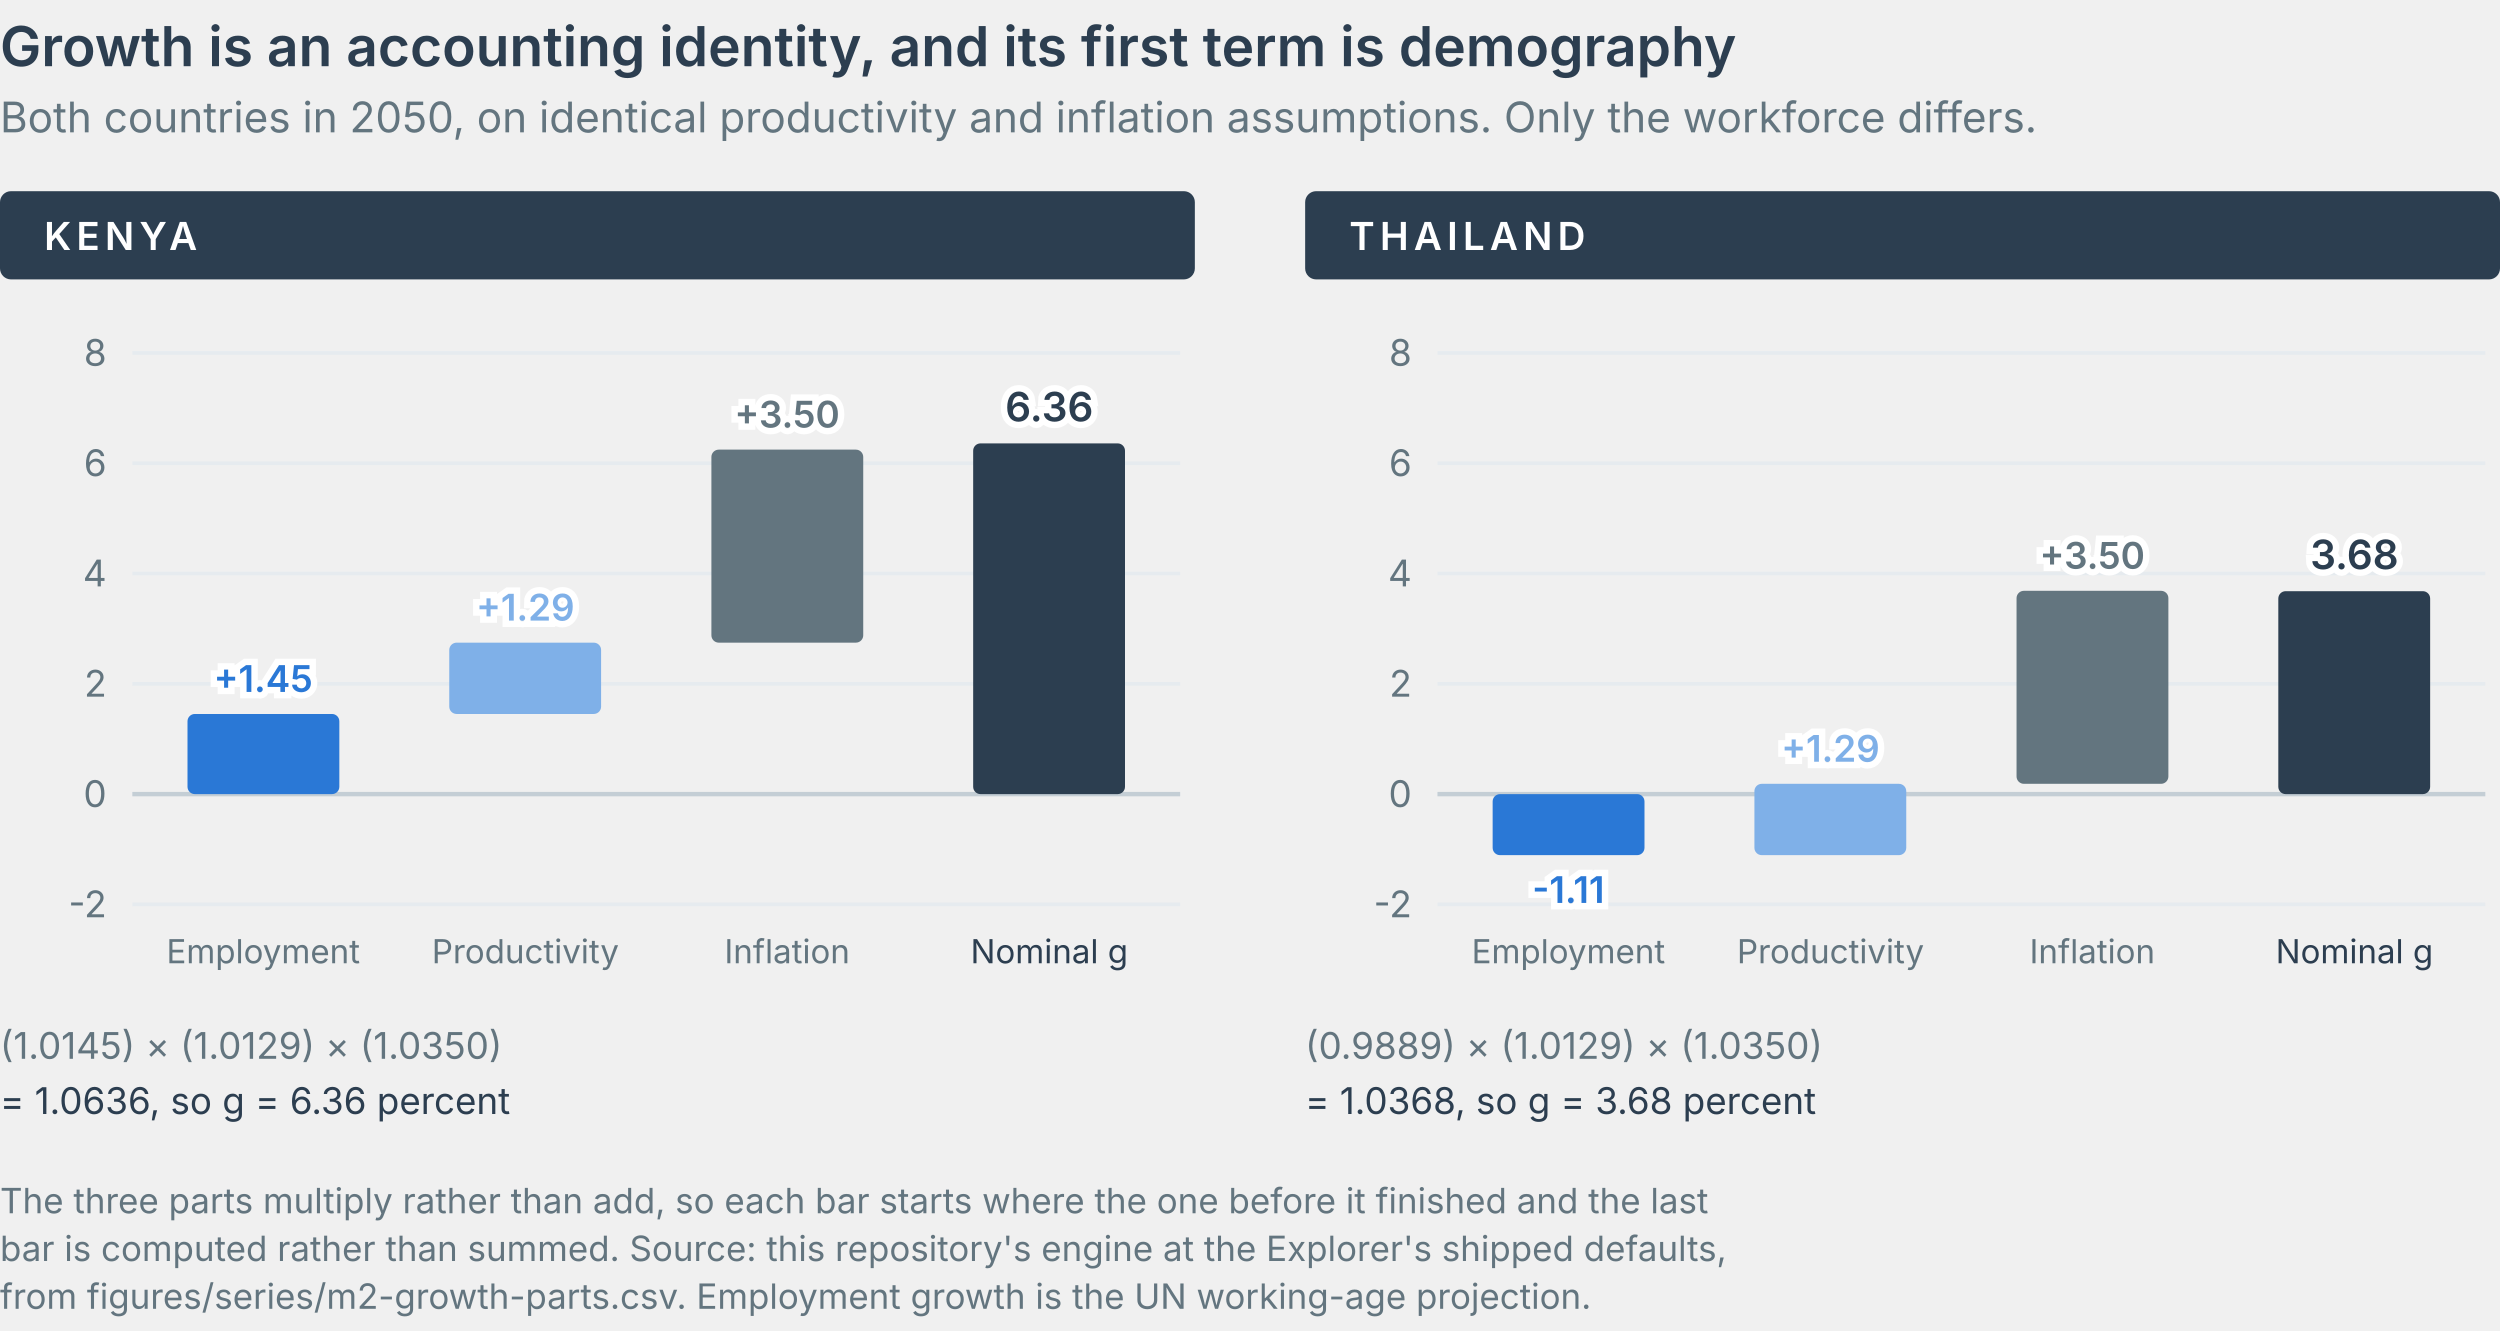
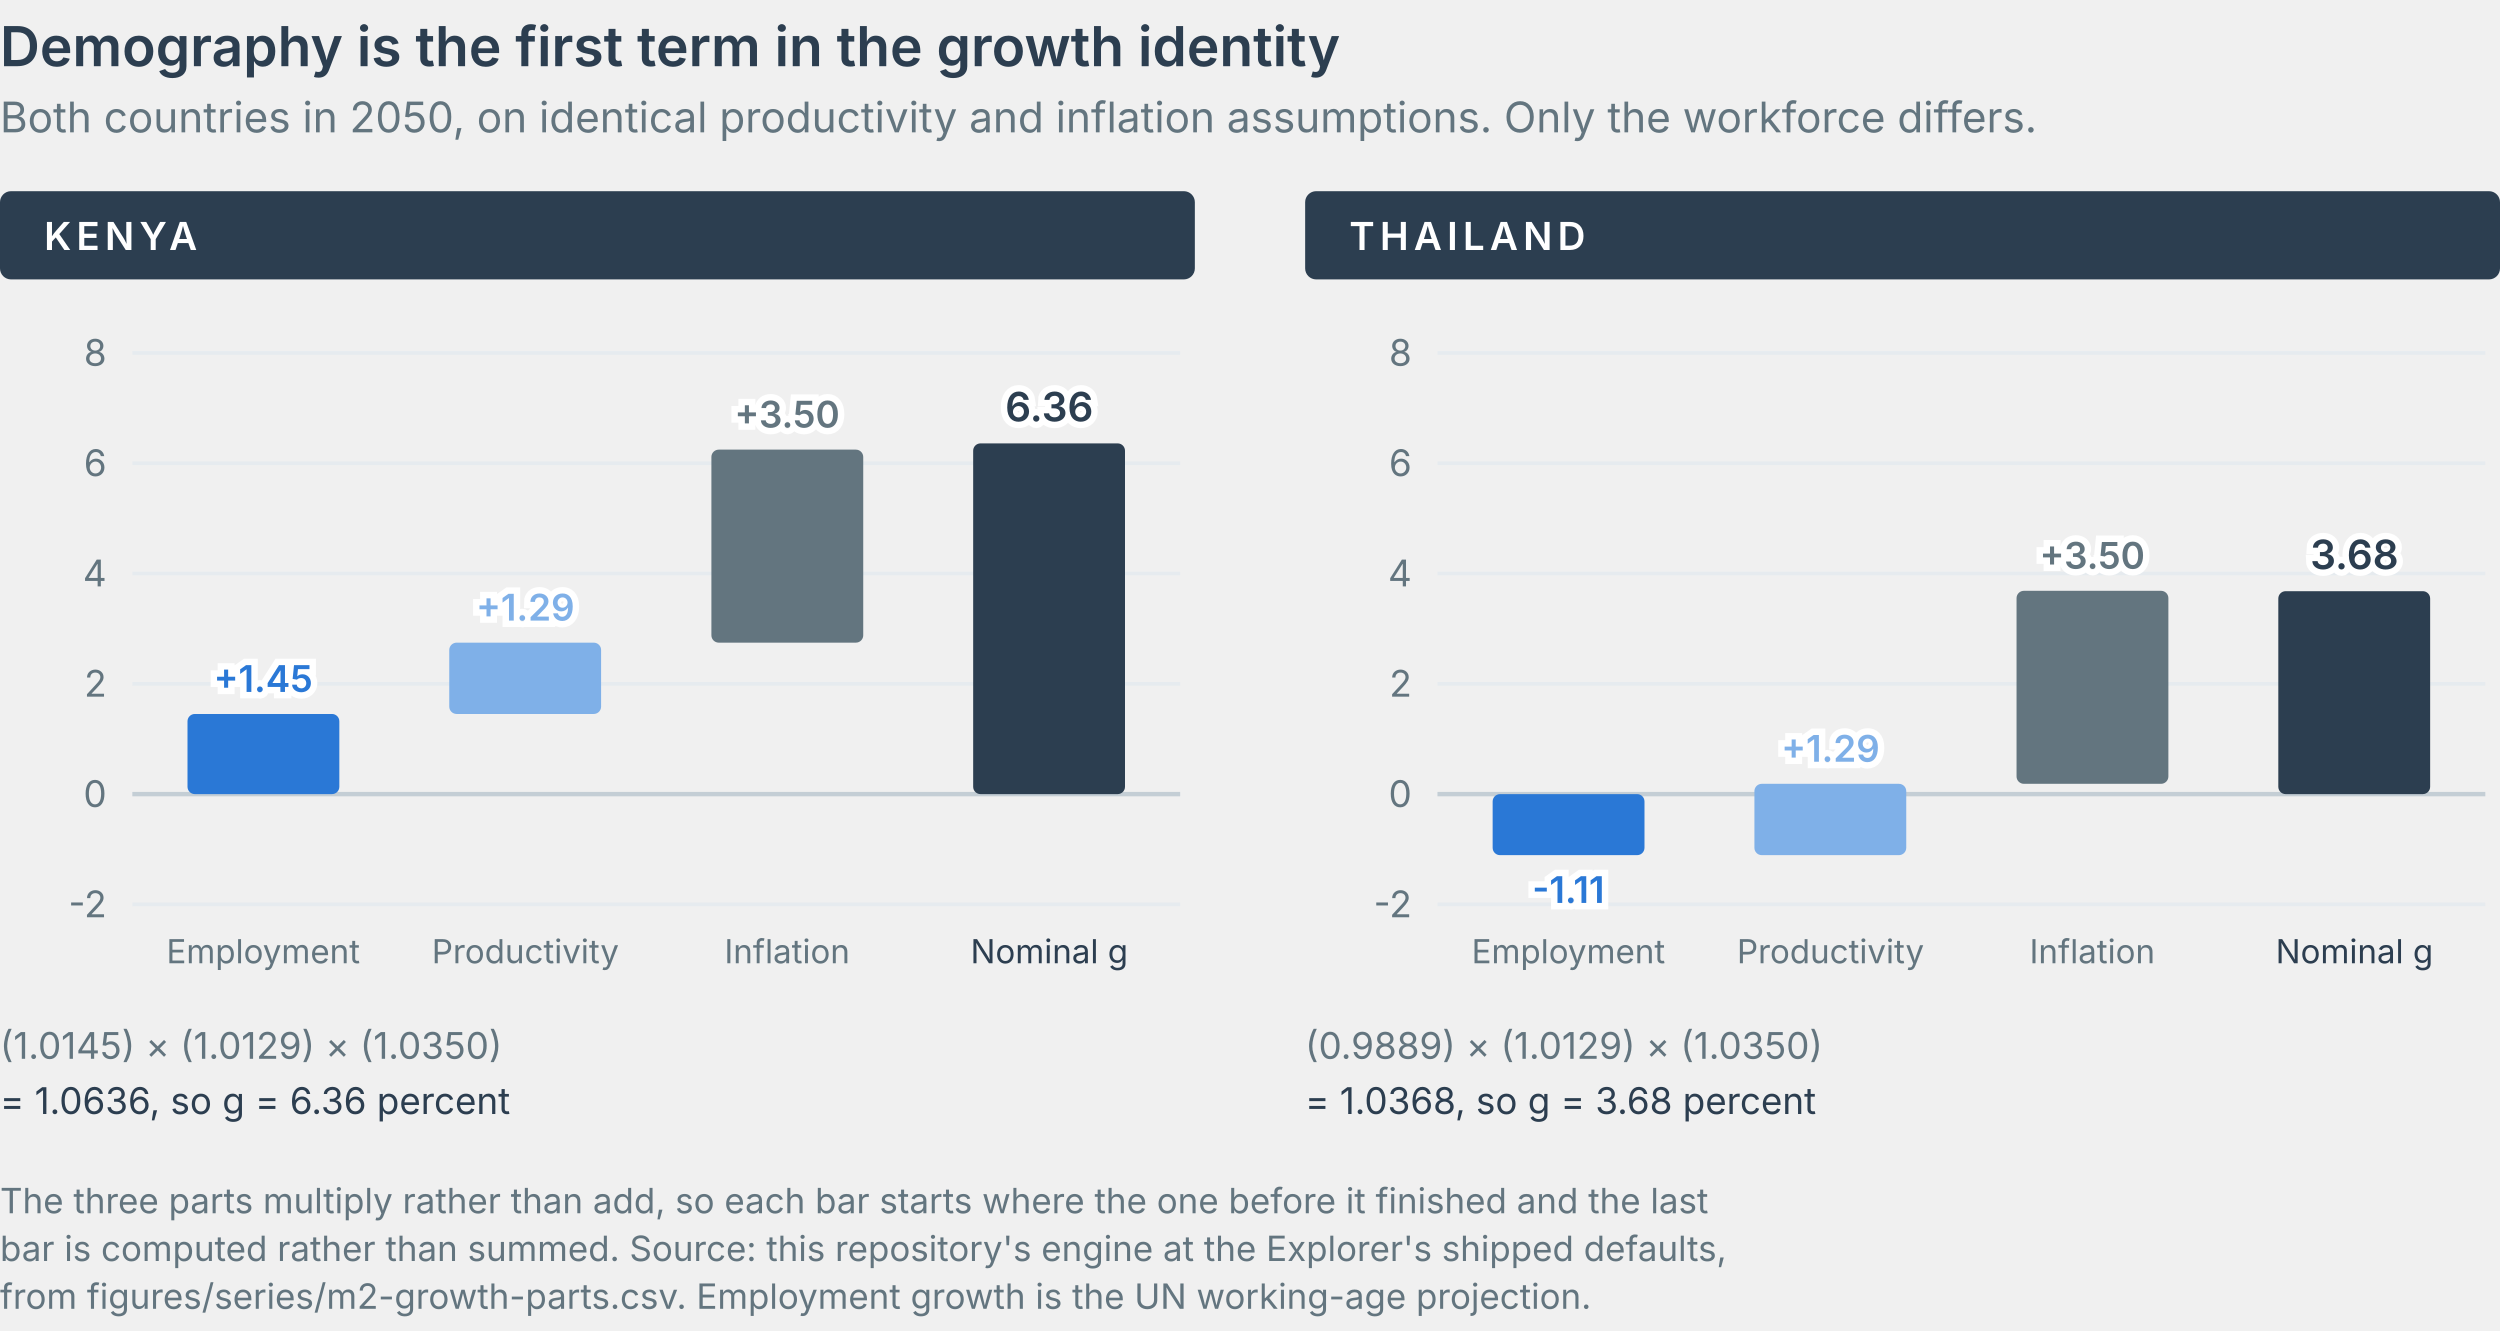
- <svg xmlns="http://www.w3.org/2000/svg" viewBox="0 0 680 362" role="img" aria-label="Growth is an accounting identity, and its first term is demography. Both countries in 2050, on identical productivity and inflation assumptions. Only the workforce differs." preserveAspectRatio="xMidYMid meet">
+ <svg xmlns="http://www.w3.org/2000/svg" viewBox="0 0 680 362" role="img" aria-label="Demography is the first term in the growth identity. Both countries in 2050, on identical productivity and inflation assumptions. Only the workforce differs." preserveAspectRatio="xMidYMid meet">
  <defs>
    <marker id="qcx-head" viewBox="0 0 10 10" refX="9" refY="5" markerWidth="6" markerHeight="6" orient="auto-start-reverse">
      <path d="M 0 1 L 9 5 L 0 9 z" fill="#CBD5DB" />
    </marker>
    <marker id="qcx-head-accent" viewBox="0 0 10 10" refX="9" refY="5" markerWidth="6" markerHeight="6" orient="auto-start-reverse">
      <path d="M 0 1 L 9 5 L 0 9 z" fill="#16A085" />
    </marker>
    <marker id="qcx-head-red" viewBox="0 0 10 10" refX="9" refY="5" markerWidth="6" markerHeight="6" orient="auto-start-reverse">
      <path d="M 0 1 L 9 5 L 0 9 z" fill="#C0392B" />
    </marker>
  </defs>
  <style>.qcx-sans{font-family:"Söhne","Inter",system-ui,-apple-system,sans-serif;}.qcx-serif{font-family:"Tiempos Headline","IBM Plex Serif",Georgia,serif;}</style>
-   <text class="qcx-sans" x="0.0" y="18.0" font-size="15" font-weight="600" fill="#2C3E50" text-anchor="start">Growth is an accounting identity, and its first term is demography</text>
+   <text class="qcx-sans" x="0.0" y="18.0" font-size="15" font-weight="600" fill="#2C3E50" text-anchor="start">Demography is the first term in the growth identity</text>
  <text class="qcx-sans" x="0.0" y="36.0" font-size="11.5" font-weight="400" fill="#63757F" text-anchor="start">Both countries in 2050, on identical productivity and inflation assumptions. Only the workforce differs.</text>
  <rect x="0.0" y="52.0" width="325.0" height="24.0" rx="3" ry="3" fill="#2C3E50" stroke="none" stroke-width="1.3" />
  <text class="qcx-sans" x="12.0" y="68.0" font-size="10.5" font-weight="600" fill="#FFFFFF" text-anchor="start" letter-spacing="1.4">KENYA</text>
  <line x1="36.0" y1="246.0" x2="321.0" y2="246.0" stroke="#E6EBEF" stroke-width="1" />
  <text class="qcx-sans" x="29.0" y="249.5" font-size="10" font-weight="400" fill="#63757F" text-anchor="end">-2</text>
  <line x1="36.0" y1="216.0" x2="321.0" y2="216.0" stroke="#E6EBEF" stroke-width="1" />
  <text class="qcx-sans" x="29.0" y="219.5" font-size="10" font-weight="400" fill="#63757F" text-anchor="end">0</text>
  <line x1="36.0" y1="186.0" x2="321.0" y2="186.0" stroke="#E6EBEF" stroke-width="1" />
  <text class="qcx-sans" x="29.0" y="189.5" font-size="10" font-weight="400" fill="#63757F" text-anchor="end">2</text>
  <line x1="36.0" y1="156.0" x2="321.0" y2="156.0" stroke="#E6EBEF" stroke-width="1" />
  <text class="qcx-sans" x="29.0" y="159.5" font-size="10" font-weight="400" fill="#63757F" text-anchor="end">4</text>
  <line x1="36.0" y1="126.0" x2="321.0" y2="126.0" stroke="#E6EBEF" stroke-width="1" />
  <text class="qcx-sans" x="29.0" y="129.5" font-size="10" font-weight="400" fill="#63757F" text-anchor="end">6</text>
  <line x1="36.0" y1="96.0" x2="321.0" y2="96.0" stroke="#E6EBEF" stroke-width="1" />
  <text class="qcx-sans" x="29.0" y="99.5" font-size="10" font-weight="400" fill="#63757F" text-anchor="end">8</text>
  <line x1="36.0" y1="216.0" x2="321.0" y2="216.0" stroke="#C4CED5" stroke-width="1.2" />
  <rect x="51.0" y="194.2" width="41.3" height="21.8" rx="2" ry="2" fill="#2a78d6" stroke="none" stroke-width="1.3" />
  <text class="qcx-sans" x="71.6" y="188.2" font-size="10" font-weight="600" fill="#2a78d6" text-anchor="middle" stroke="#FFFFFF" stroke-width="3.5" paint-order="stroke">+1.45</text>
  <text class="qcx-sans" x="71.6" y="262.0" font-size="9" font-weight="400" fill="#63757F" text-anchor="middle">Employment</text>
  <rect x="122.2" y="174.8" width="41.3" height="19.4" rx="2" ry="2" fill="#7FB0E8" stroke="none" stroke-width="1.3" />
  <text class="qcx-sans" x="142.9" y="168.8" font-size="10" font-weight="600" fill="#7FB0E8" text-anchor="middle" stroke="#FFFFFF" stroke-width="3.5" paint-order="stroke">+1.29</text>
  <text class="qcx-sans" x="142.9" y="262.0" font-size="9" font-weight="400" fill="#63757F" text-anchor="middle">Productivity</text>
  <rect x="193.5" y="122.3" width="41.3" height="52.5" rx="2" ry="2" fill="#63757F" stroke="none" stroke-width="1.3" />
  <text class="qcx-sans" x="214.1" y="116.3" font-size="10" font-weight="600" fill="#63757F" text-anchor="middle" stroke="#FFFFFF" stroke-width="3.5" paint-order="stroke">+3.50</text>
  <text class="qcx-sans" x="214.1" y="262.0" font-size="9" font-weight="400" fill="#63757F" text-anchor="middle">Inflation</text>
  <rect x="264.7" y="120.6" width="41.3" height="95.4" rx="2" ry="2" fill="#2C3E50" stroke="none" stroke-width="1.3" />
  <text class="qcx-sans" x="285.4" y="114.6" font-size="11" font-weight="600" fill="#2C3E50" text-anchor="middle" stroke="#FFFFFF" stroke-width="3.5" paint-order="stroke">6.36</text>
  <text class="qcx-sans" x="285.4" y="262.0" font-size="9" font-weight="400" fill="#2C3E50" text-anchor="middle">Nominal g</text>
  <text class="qcx-sans" x="0.0" y="288.0" font-size="10" font-weight="400" fill="#63757F" text-anchor="start">(1.0145) × (1.0129) × (1.0350)</text>
  <text class="qcx-sans" x="0.0" y="303.0" font-size="10" font-weight="400" fill="#2C3E50" text-anchor="start">= 1.0636,  so g = 6.36 percent</text>
  <rect x="355.0" y="52.0" width="325.0" height="24.0" rx="3" ry="3" fill="#2C3E50" stroke="none" stroke-width="1.3" />
  <text class="qcx-sans" x="367.0" y="68.0" font-size="10.5" font-weight="600" fill="#FFFFFF" text-anchor="start" letter-spacing="1.4">THAILAND</text>
  <line x1="391.0" y1="246.0" x2="676.0" y2="246.0" stroke="#E6EBEF" stroke-width="1" />
  <text class="qcx-sans" x="384.0" y="249.5" font-size="10" font-weight="400" fill="#63757F" text-anchor="end">-2</text>
  <line x1="391.0" y1="216.0" x2="676.0" y2="216.0" stroke="#E6EBEF" stroke-width="1" />
  <text class="qcx-sans" x="384.0" y="219.5" font-size="10" font-weight="400" fill="#63757F" text-anchor="end">0</text>
  <line x1="391.0" y1="186.0" x2="676.0" y2="186.0" stroke="#E6EBEF" stroke-width="1" />
  <text class="qcx-sans" x="384.0" y="189.5" font-size="10" font-weight="400" fill="#63757F" text-anchor="end">2</text>
  <line x1="391.0" y1="156.0" x2="676.0" y2="156.0" stroke="#E6EBEF" stroke-width="1" />
  <text class="qcx-sans" x="384.0" y="159.5" font-size="10" font-weight="400" fill="#63757F" text-anchor="end">4</text>
  <line x1="391.0" y1="126.0" x2="676.0" y2="126.0" stroke="#E6EBEF" stroke-width="1" />
  <text class="qcx-sans" x="384.0" y="129.5" font-size="10" font-weight="400" fill="#63757F" text-anchor="end">6</text>
  <line x1="391.0" y1="96.0" x2="676.0" y2="96.0" stroke="#E6EBEF" stroke-width="1" />
  <text class="qcx-sans" x="384.0" y="99.5" font-size="10" font-weight="400" fill="#63757F" text-anchor="end">8</text>
  <line x1="391.0" y1="216.0" x2="676.0" y2="216.0" stroke="#C4CED5" stroke-width="1.2" />
  <rect x="406.0" y="216.0" width="41.3" height="16.6" rx="2" ry="2" fill="#2a78d6" stroke="none" stroke-width="1.3" />
  <text class="qcx-sans" x="426.6" y="245.6" font-size="10" font-weight="600" fill="#2a78d6" text-anchor="middle" stroke="#FFFFFF" stroke-width="3.5" paint-order="stroke">-1.11</text>
  <text class="qcx-sans" x="426.6" y="262.0" font-size="9" font-weight="400" fill="#63757F" text-anchor="middle">Employment</text>
  <rect x="477.2" y="213.2" width="41.3" height="19.4" rx="2" ry="2" fill="#7FB0E8" stroke="none" stroke-width="1.3" />
  <text class="qcx-sans" x="497.9" y="207.2" font-size="10" font-weight="600" fill="#7FB0E8" text-anchor="middle" stroke="#FFFFFF" stroke-width="3.5" paint-order="stroke">+1.29</text>
  <text class="qcx-sans" x="497.9" y="262.0" font-size="9" font-weight="400" fill="#63757F" text-anchor="middle">Productivity</text>
  <rect x="548.5" y="160.7" width="41.3" height="52.5" rx="2" ry="2" fill="#63757F" stroke="none" stroke-width="1.3" />
  <text class="qcx-sans" x="569.1" y="154.7" font-size="10" font-weight="600" fill="#63757F" text-anchor="middle" stroke="#FFFFFF" stroke-width="3.5" paint-order="stroke">+3.50</text>
  <text class="qcx-sans" x="569.1" y="262.0" font-size="9" font-weight="400" fill="#63757F" text-anchor="middle">Inflation</text>
  <rect x="619.7" y="160.8" width="41.3" height="55.2" rx="2" ry="2" fill="#2C3E50" stroke="none" stroke-width="1.3" />
  <text class="qcx-sans" x="640.4" y="154.8" font-size="11" font-weight="600" fill="#2C3E50" text-anchor="middle" stroke="#FFFFFF" stroke-width="3.5" paint-order="stroke">3.68</text>
  <text class="qcx-sans" x="640.4" y="262.0" font-size="9" font-weight="400" fill="#2C3E50" text-anchor="middle">Nominal g</text>
  <text class="qcx-sans" x="355.0" y="288.0" font-size="10" font-weight="400" fill="#63757F" text-anchor="start">(0.9889) × (1.0129) × (1.0350)</text>
  <text class="qcx-sans" x="355.0" y="303.0" font-size="10" font-weight="400" fill="#2C3E50" text-anchor="start">= 1.0368,  so g = 3.68 percent</text>
  <text class="qcx-sans" x="0.0" y="330.0" font-size="9.5" font-weight="400" fill="#63757F" text-anchor="start">The three parts multiply rather than add, so each bar starts where the one before it finished and the last</text>
  <text class="qcx-sans" x="0.0" y="343.0" font-size="9.5" font-weight="400" fill="#63757F" text-anchor="start">bar is computed rather than summed. Source: this repository's engine at the Explorer's shipped defaults,</text>
  <text class="qcx-sans" x="0.0" y="356.0" font-size="9.5" font-weight="400" fill="#63757F" text-anchor="start">from figures/series/m2-growth-parts.csv. Employment growth is the UN working-age projection.</text>
</svg>
